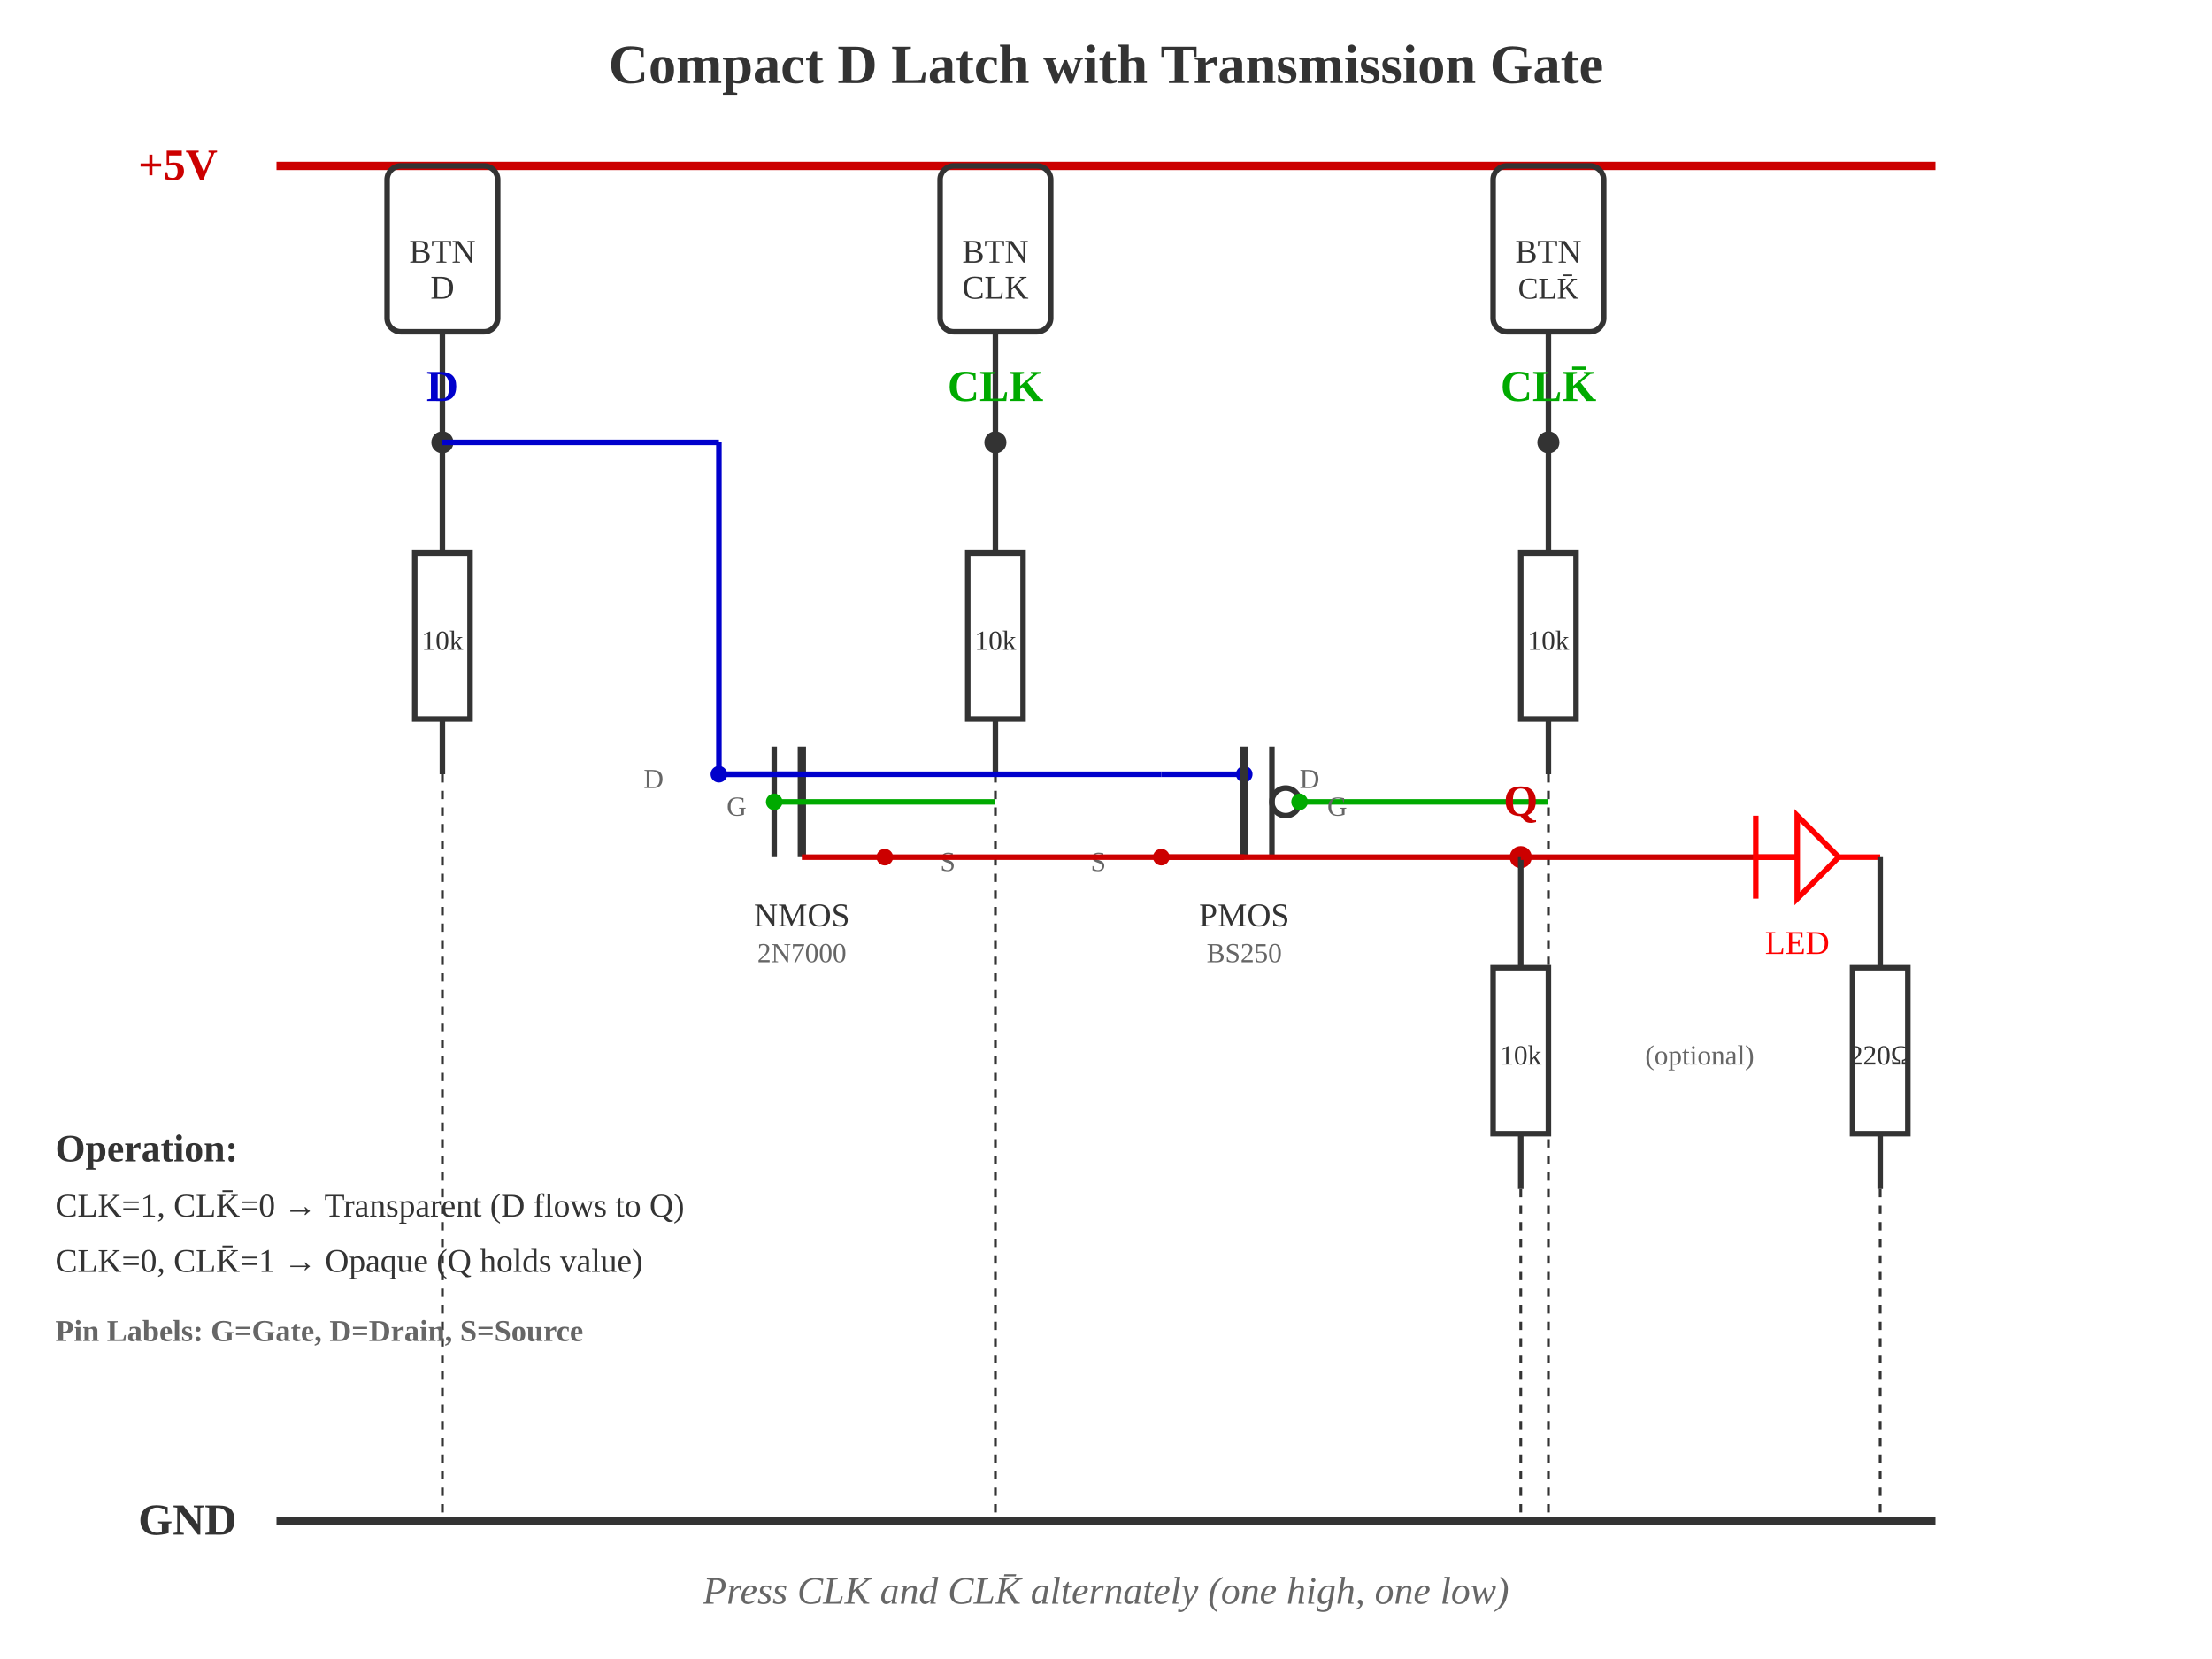
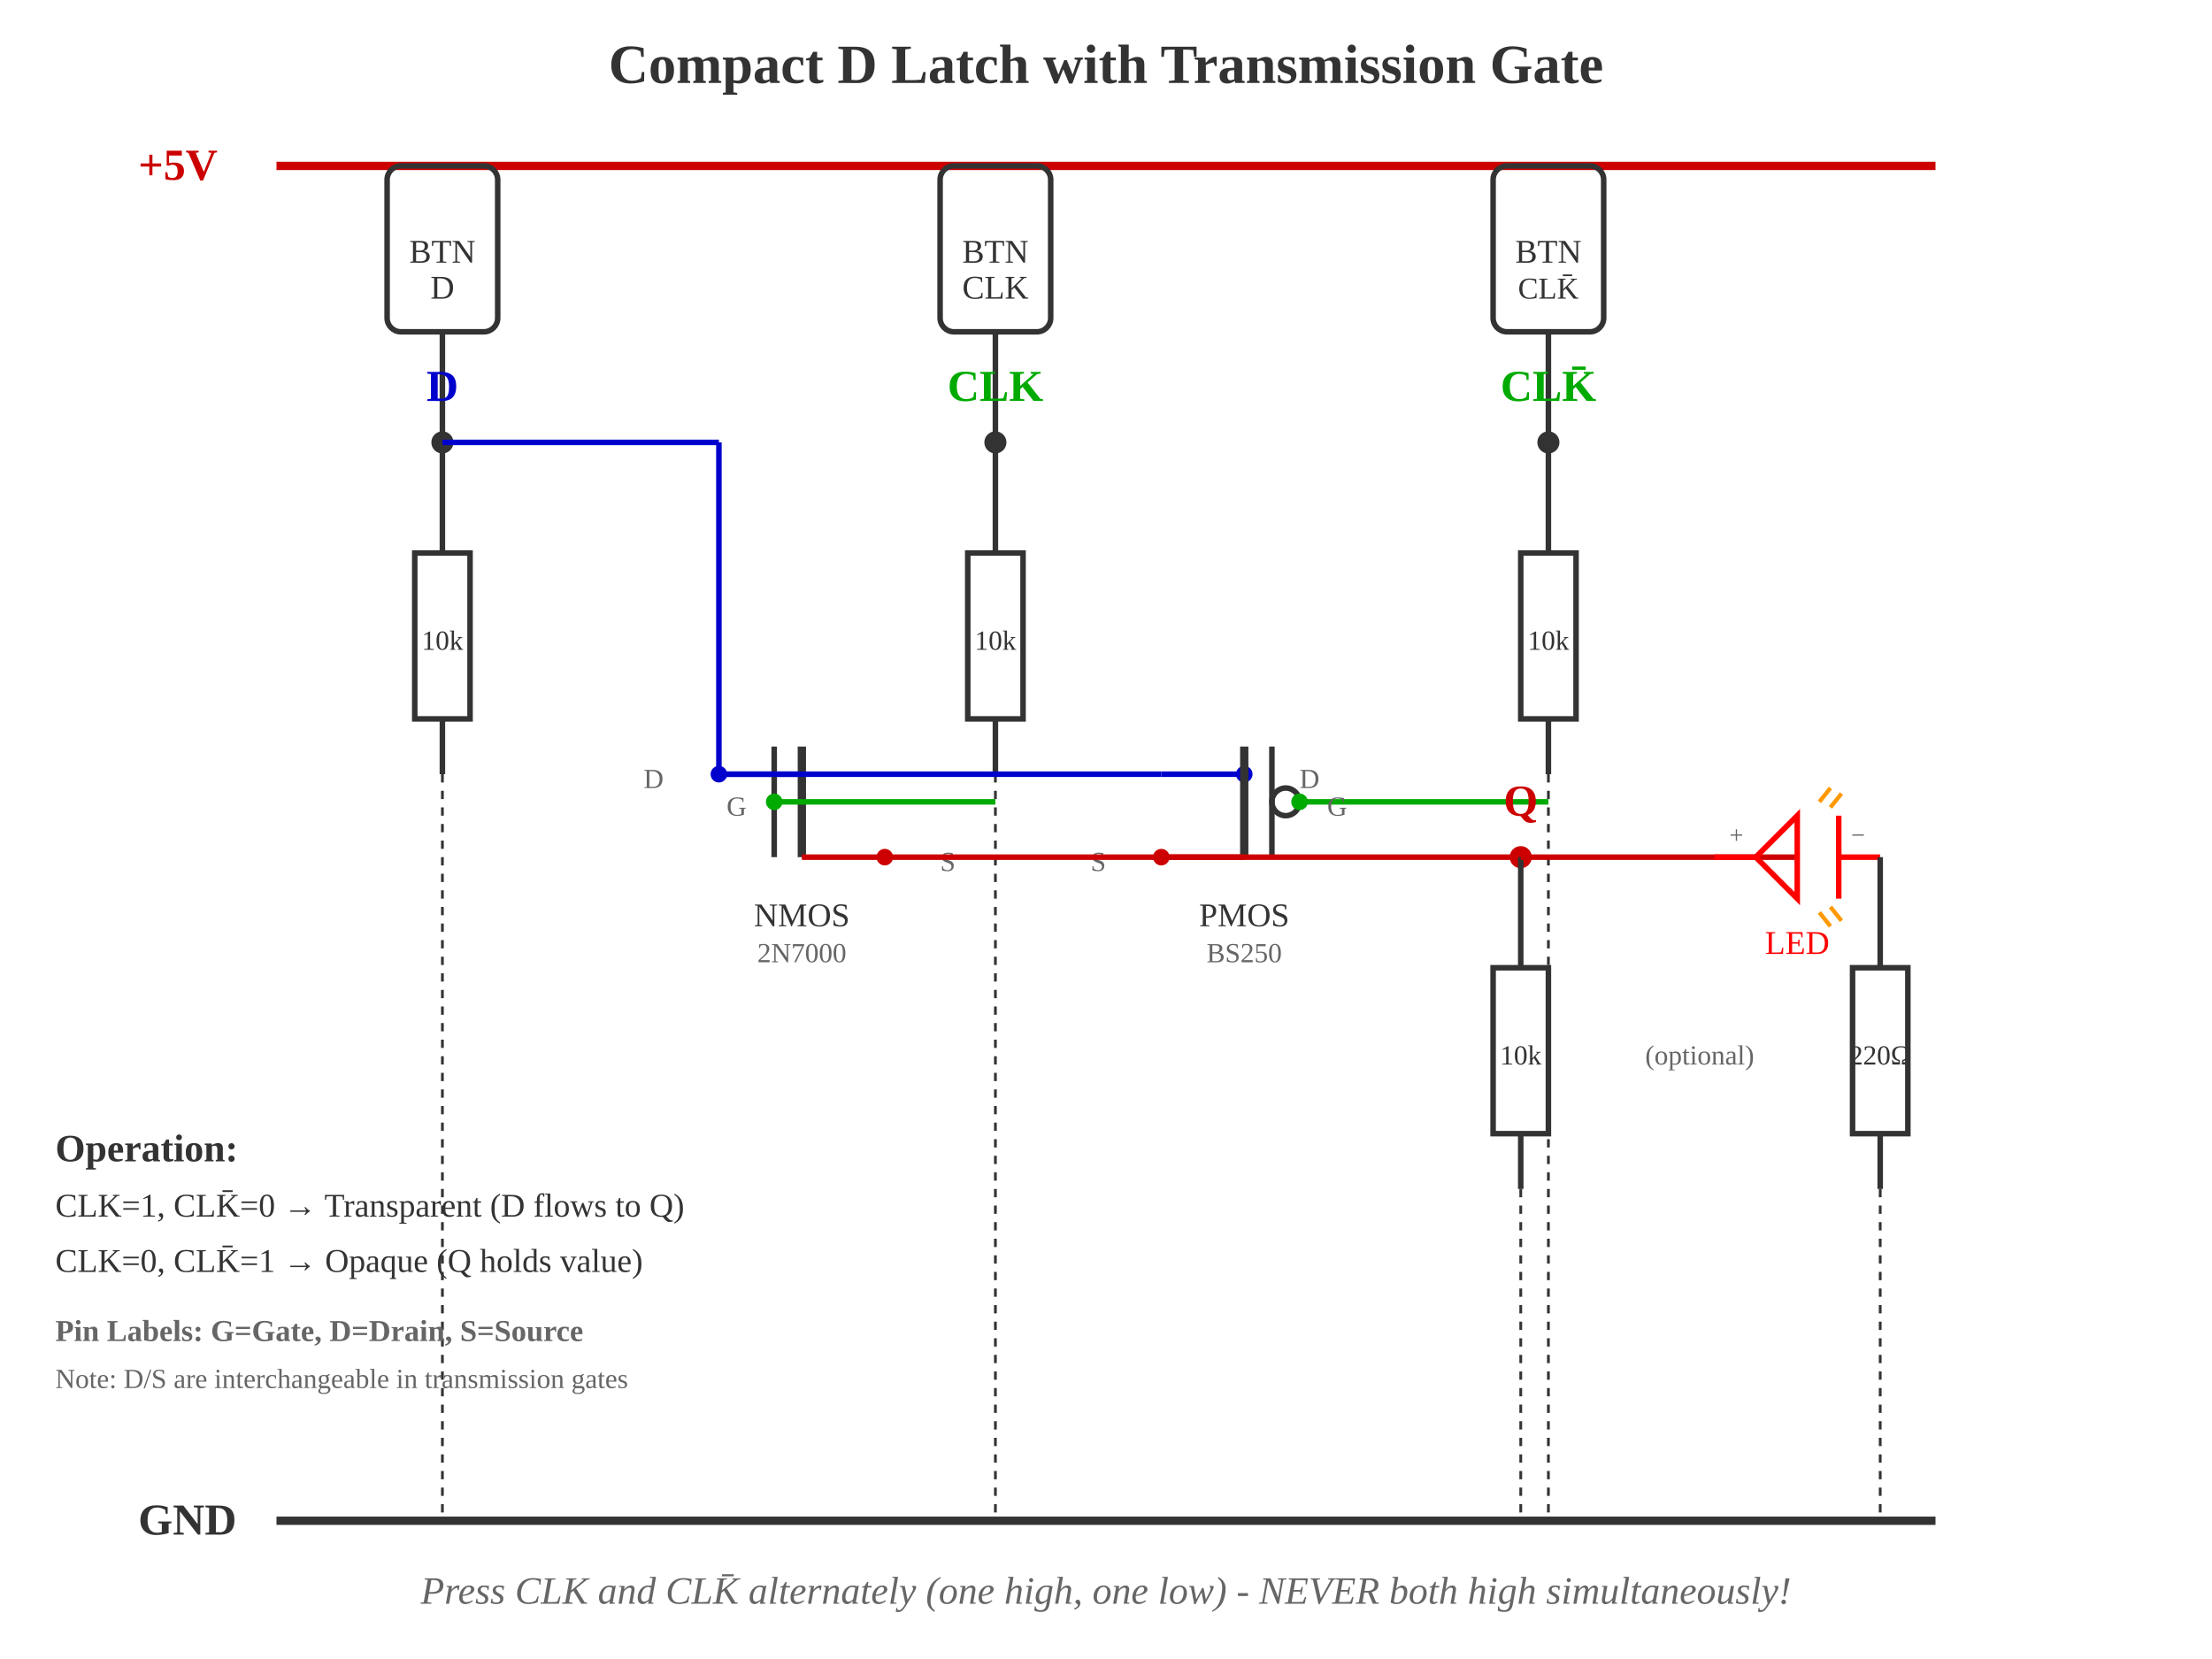
<svg xmlns="http://www.w3.org/2000/svg" viewBox="0 0 800 600">
  <text x="400" y="30" text-anchor="middle" font-size="20" font-weight="bold" fill="#333">
    Compact D Latch with Transmission Gate
  </text>
  <line x1="100" y1="60" x2="700" y2="60" stroke="#c00" stroke-width="3" />
  <text x="50" y="65" font-size="16" font-weight="bold" fill="#c00">+5V</text>
  <line x1="100" y1="550" x2="700" y2="550" stroke="#333" stroke-width="3" />
  <text x="50" y="555" font-size="16" font-weight="bold" fill="#333">GND</text>
  <g id="d-input">
    <rect x="140" y="60" width="40" height="60" fill="none" stroke="#333" stroke-width="2" rx="5" />
    <text x="160" y="95" text-anchor="middle" font-size="12" fill="#333">BTN</text>
    <text x="160" y="108" text-anchor="middle" font-size="12" fill="#333">D</text>
    <line x1="160" y1="120" x2="160" y2="160" stroke="#333" stroke-width="2" />
    <circle cx="160" cy="160" r="4" fill="#333" />
    <text x="160" y="145" text-anchor="middle" font-size="16" font-weight="bold" fill="#00c">D</text>
    <line x1="160" y1="160" x2="160" y2="200" stroke="#333" stroke-width="2" />
    <rect x="150" y="200" width="20" height="60" fill="none" stroke="#333" stroke-width="2" />
    <text x="160" y="235" text-anchor="middle" font-size="10" fill="#333">10k</text>
    <line x1="160" y1="260" x2="160" y2="280" stroke="#333" stroke-width="2" />
    <line x1="160" y1="280" x2="160" y2="550" stroke="#333" stroke-width="1" stroke-dasharray="3,3" />
  </g>
  <g id="clk-input">
    <rect x="340" y="60" width="40" height="60" fill="none" stroke="#333" stroke-width="2" rx="5" />
    <text x="360" y="95" text-anchor="middle" font-size="12" fill="#333">BTN</text>
    <text x="360" y="108" text-anchor="middle" font-size="12" fill="#333">CLK</text>
    <line x1="360" y1="120" x2="360" y2="160" stroke="#333" stroke-width="2" />
    <circle cx="360" cy="160" r="4" fill="#333" />
    <text x="360" y="145" text-anchor="middle" font-size="16" font-weight="bold" fill="#0a0">CLK</text>
    <line x1="360" y1="160" x2="360" y2="200" stroke="#333" stroke-width="2" />
    <rect x="350" y="200" width="20" height="60" fill="none" stroke="#333" stroke-width="2" />
    <text x="360" y="235" text-anchor="middle" font-size="10" fill="#333">10k</text>
    <line x1="360" y1="260" x2="360" y2="280" stroke="#333" stroke-width="2" />
    <line x1="360" y1="280" x2="360" y2="550" stroke="#333" stroke-width="1" stroke-dasharray="3,3" />
  </g>
  <g id="clkbar-input">
    <rect x="540" y="60" width="40" height="60" fill="none" stroke="#333" stroke-width="2" rx="5" />
    <text x="560" y="95" text-anchor="middle" font-size="12" fill="#333">BTN</text>
    <text x="560" y="108" text-anchor="middle" font-size="11" fill="#333">CLK̄</text>
    <line x1="560" y1="120" x2="560" y2="160" stroke="#333" stroke-width="2" />
    <circle cx="560" cy="160" r="4" fill="#333" />
    <text x="560" y="145" text-anchor="middle" font-size="16" font-weight="bold" fill="#0a0">CLK̄</text>
    <line x1="560" y1="160" x2="560" y2="200" stroke="#333" stroke-width="2" />
    <rect x="550" y="200" width="20" height="60" fill="none" stroke="#333" stroke-width="2" />
    <text x="560" y="235" text-anchor="middle" font-size="10" fill="#333">10k</text>
    <line x1="560" y1="260" x2="560" y2="280" stroke="#333" stroke-width="2" />
    <line x1="560" y1="280" x2="560" y2="550" stroke="#333" stroke-width="1" stroke-dasharray="3,3" />
  </g>
  <line x1="160" y1="160" x2="260" y2="160" stroke="#00c" stroke-width="2" />
  <line x1="260" y1="160" x2="260" y2="280" stroke="#00c" stroke-width="2" />
  <g id="transmission-gate">
    <g id="nmos">
      <line x1="260" y1="280" x2="290" y2="280" stroke="#00c" stroke-width="2" />
      <circle cx="260" cy="280" r="3" fill="#00c" />
      <text x="240" y="285" text-anchor="end" font-size="10" fill="#666">D</text>
      <line x1="290" y1="270" x2="290" y2="310" stroke="#333" stroke-width="3" />
      <line x1="290" y1="310" x2="320" y2="310" stroke="#c00" stroke-width="2" />
      <circle cx="320" cy="310" r="3" fill="#c00" />
      <text x="340" y="315" text-anchor="start" font-size="10" fill="#666">S</text>
      <line x1="280" y1="270" x2="280" y2="310" stroke="#333" stroke-width="2" />
      <line x1="280" y1="290" x2="360" y2="290" stroke="#0a0" stroke-width="2" />
      <circle cx="280" cy="290" r="3" fill="#0a0" />
      <text x="270" y="295" text-anchor="end" font-size="10" fill="#666">G</text>
      <text x="290" y="335" text-anchor="middle" font-size="12" fill="#333">NMOS</text>
      <text x="290" y="348" text-anchor="middle" font-size="10" fill="#666">2N7000</text>
    </g>
    <g id="pmos">
      <line x1="420" y1="280" x2="450" y2="280" stroke="#00c" stroke-width="2" />
      <circle cx="450" cy="280" r="3" fill="#00c" />
      <text x="470" y="285" text-anchor="start" font-size="10" fill="#666">D</text>
      <line x1="450" y1="270" x2="450" y2="310" stroke="#333" stroke-width="3" />
      <line x1="420" y1="310" x2="450" y2="310" stroke="#c00" stroke-width="2" />
      <circle cx="420" cy="310" r="3" fill="#c00" />
      <text x="400" y="315" text-anchor="end" font-size="10" fill="#666">S</text>
      <line x1="460" y1="270" x2="460" y2="310" stroke="#333" stroke-width="2" />
      <circle cx="465" cy="290" r="5" fill="none" stroke="#333" stroke-width="2" />
      <line x1="470" y1="290" x2="560" y2="290" stroke="#0a0" stroke-width="2" />
      <circle cx="470" cy="290" r="3" fill="#0a0" />
      <text x="480" y="295" text-anchor="start" font-size="10" fill="#666">G</text>
      <text x="450" y="335" text-anchor="middle" font-size="12" fill="#333">PMOS</text>
      <text x="450" y="348" text-anchor="middle" font-size="10" fill="#666">BS250</text>
    </g>
    <line x1="320" y1="310" x2="420" y2="310" stroke="#c00" stroke-width="2" />
    <line x1="260" y1="280" x2="420" y2="280" stroke="#00c" stroke-width="2" />
  </g>
  <line x1="420" y1="310" x2="550" y2="310" stroke="#c00" stroke-width="2" />
  <circle cx="550" cy="310" r="4" fill="#c00" />
  <text x="550" y="295" text-anchor="middle" font-size="16" font-weight="bold" fill="#c00">Q</text>
  <line x1="550" y1="310" x2="550" y2="350" stroke="#333" stroke-width="2" />
  <rect x="540" y="350" width="20" height="60" fill="none" stroke="#333" stroke-width="2" />
  <text x="550" y="385" text-anchor="middle" font-size="10" fill="#333">10k</text>
  <text x="595" y="385" text-anchor="start" font-size="10" fill="#666">(optional)</text>
  <line x1="550" y1="410" x2="550" y2="430" stroke="#333" stroke-width="2" />
  <line x1="550" y1="430" x2="550" y2="550" stroke="#333" stroke-width="1" stroke-dasharray="3,3" />
  <g id="led-circuit">
    <line x1="550" y1="310" x2="650" y2="310" stroke="#c00" stroke-width="2" />
    <g transform="translate(650, 310)">
-       <path d="M 0,-15 L 15,0 L 0,15 Z" fill="none" stroke="#f00" stroke-width="2" />
-       <line x1="-15" y1="-15" x2="-15" y2="15" stroke="#f00" stroke-width="2" />
-       <line x1="-15" y1="0" x2="0" y2="0" stroke="#f00" stroke-width="2" />
+       <line x1="15" y1="-15" x2="15" y2="15" stroke="#f00" stroke-width="2" />
+       <path d="M -15,0 L 0,-15 L 0,15 Z" fill="none" stroke="#f00" stroke-width="2" />
+       <line x1="-30" y1="0" x2="-15" y2="0" stroke="#f00" stroke-width="2" />
      <line x1="15" y1="0" x2="30" y2="0" stroke="#f00" stroke-width="2" />
+       <path d="M 8,-20 L 12,-25 M 12,-18 L 16,-23" stroke="#f90" stroke-width="1.5" fill="none" />
+       <path d="M 8,20 L 12,25 M 12,18 L 16,23" stroke="#f90" stroke-width="1.5" fill="none" />
      <text x="0" y="35" text-anchor="middle" font-size="12" fill="#f00">LED</text>
+       <text x="-22" y="-5" text-anchor="middle" font-size="9" fill="#666">+</text>
+       <text x="22" y="-5" text-anchor="middle" font-size="9" fill="#666">−</text>
    </g>
    <line x1="680" y1="310" x2="680" y2="350" stroke="#333" stroke-width="2" />
    <rect x="670" y="350" width="20" height="60" fill="none" stroke="#333" stroke-width="2" />
    <text x="680" y="385" text-anchor="middle" font-size="10" fill="#333">220Ω</text>
    <line x1="680" y1="410" x2="680" y2="430" stroke="#333" stroke-width="2" />
    <line x1="680" y1="430" x2="680" y2="550" stroke="#333" stroke-width="1" stroke-dasharray="3,3" />
  </g>
  <text x="400" y="580" text-anchor="middle" font-size="14" fill="#666" font-style="italic">
-     Press CLK and CLK̄ alternately (one high, one low)
+     Press CLK and CLK̄ alternately (one high, one low) - NEVER both high simultaneously!
  </text>
  <g id="legend" transform="translate(20, 420)">
    <text x="0" y="0" font-size="14" font-weight="bold" fill="#333">Operation:</text>
    <text x="0" y="20" font-size="12" fill="#333">CLK=1, CLK̄=0 → Transparent (D flows to Q)</text>
    <text x="0" y="40" font-size="12" fill="#333">CLK=0, CLK̄=1 → Opaque (Q holds value)</text>
    <text x="0" y="65" font-size="11" font-weight="bold" fill="#666">Pin Labels: G=Gate, D=Drain, S=Source</text>
+     <text x="0" y="82" font-size="10" fill="#666">Note: D/S are interchangeable in transmission gates</text>
  </g>
</svg>
